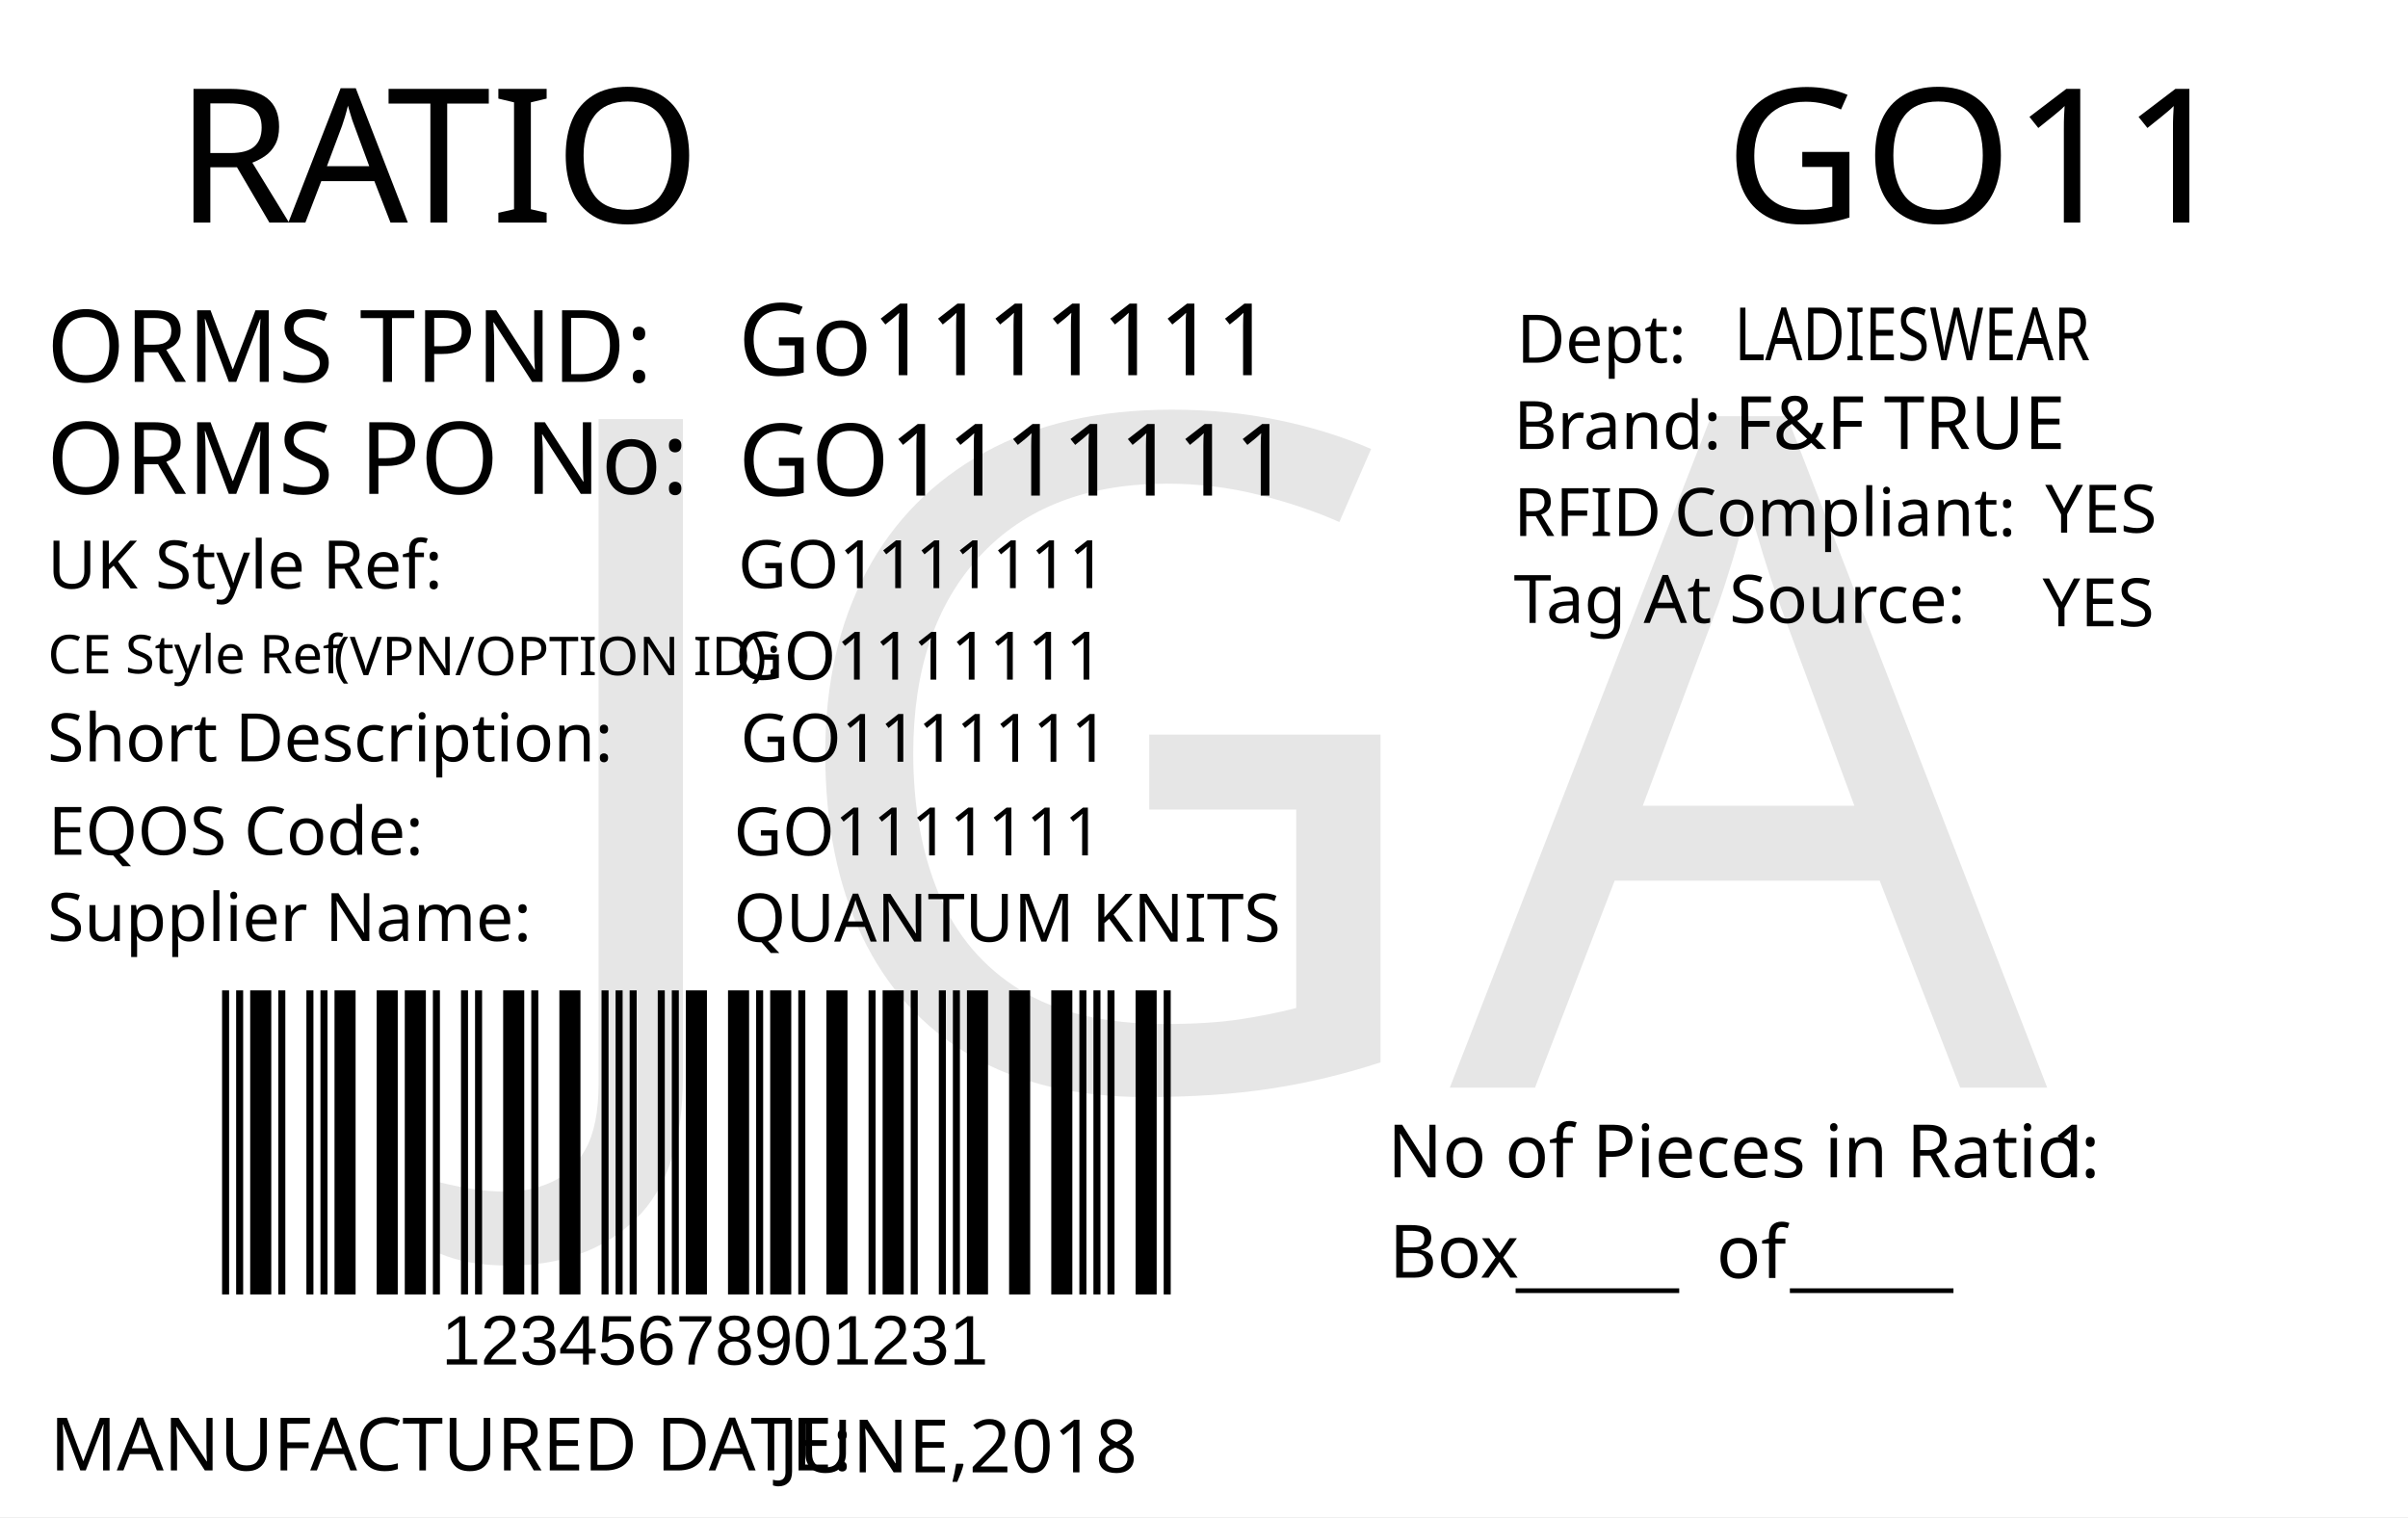
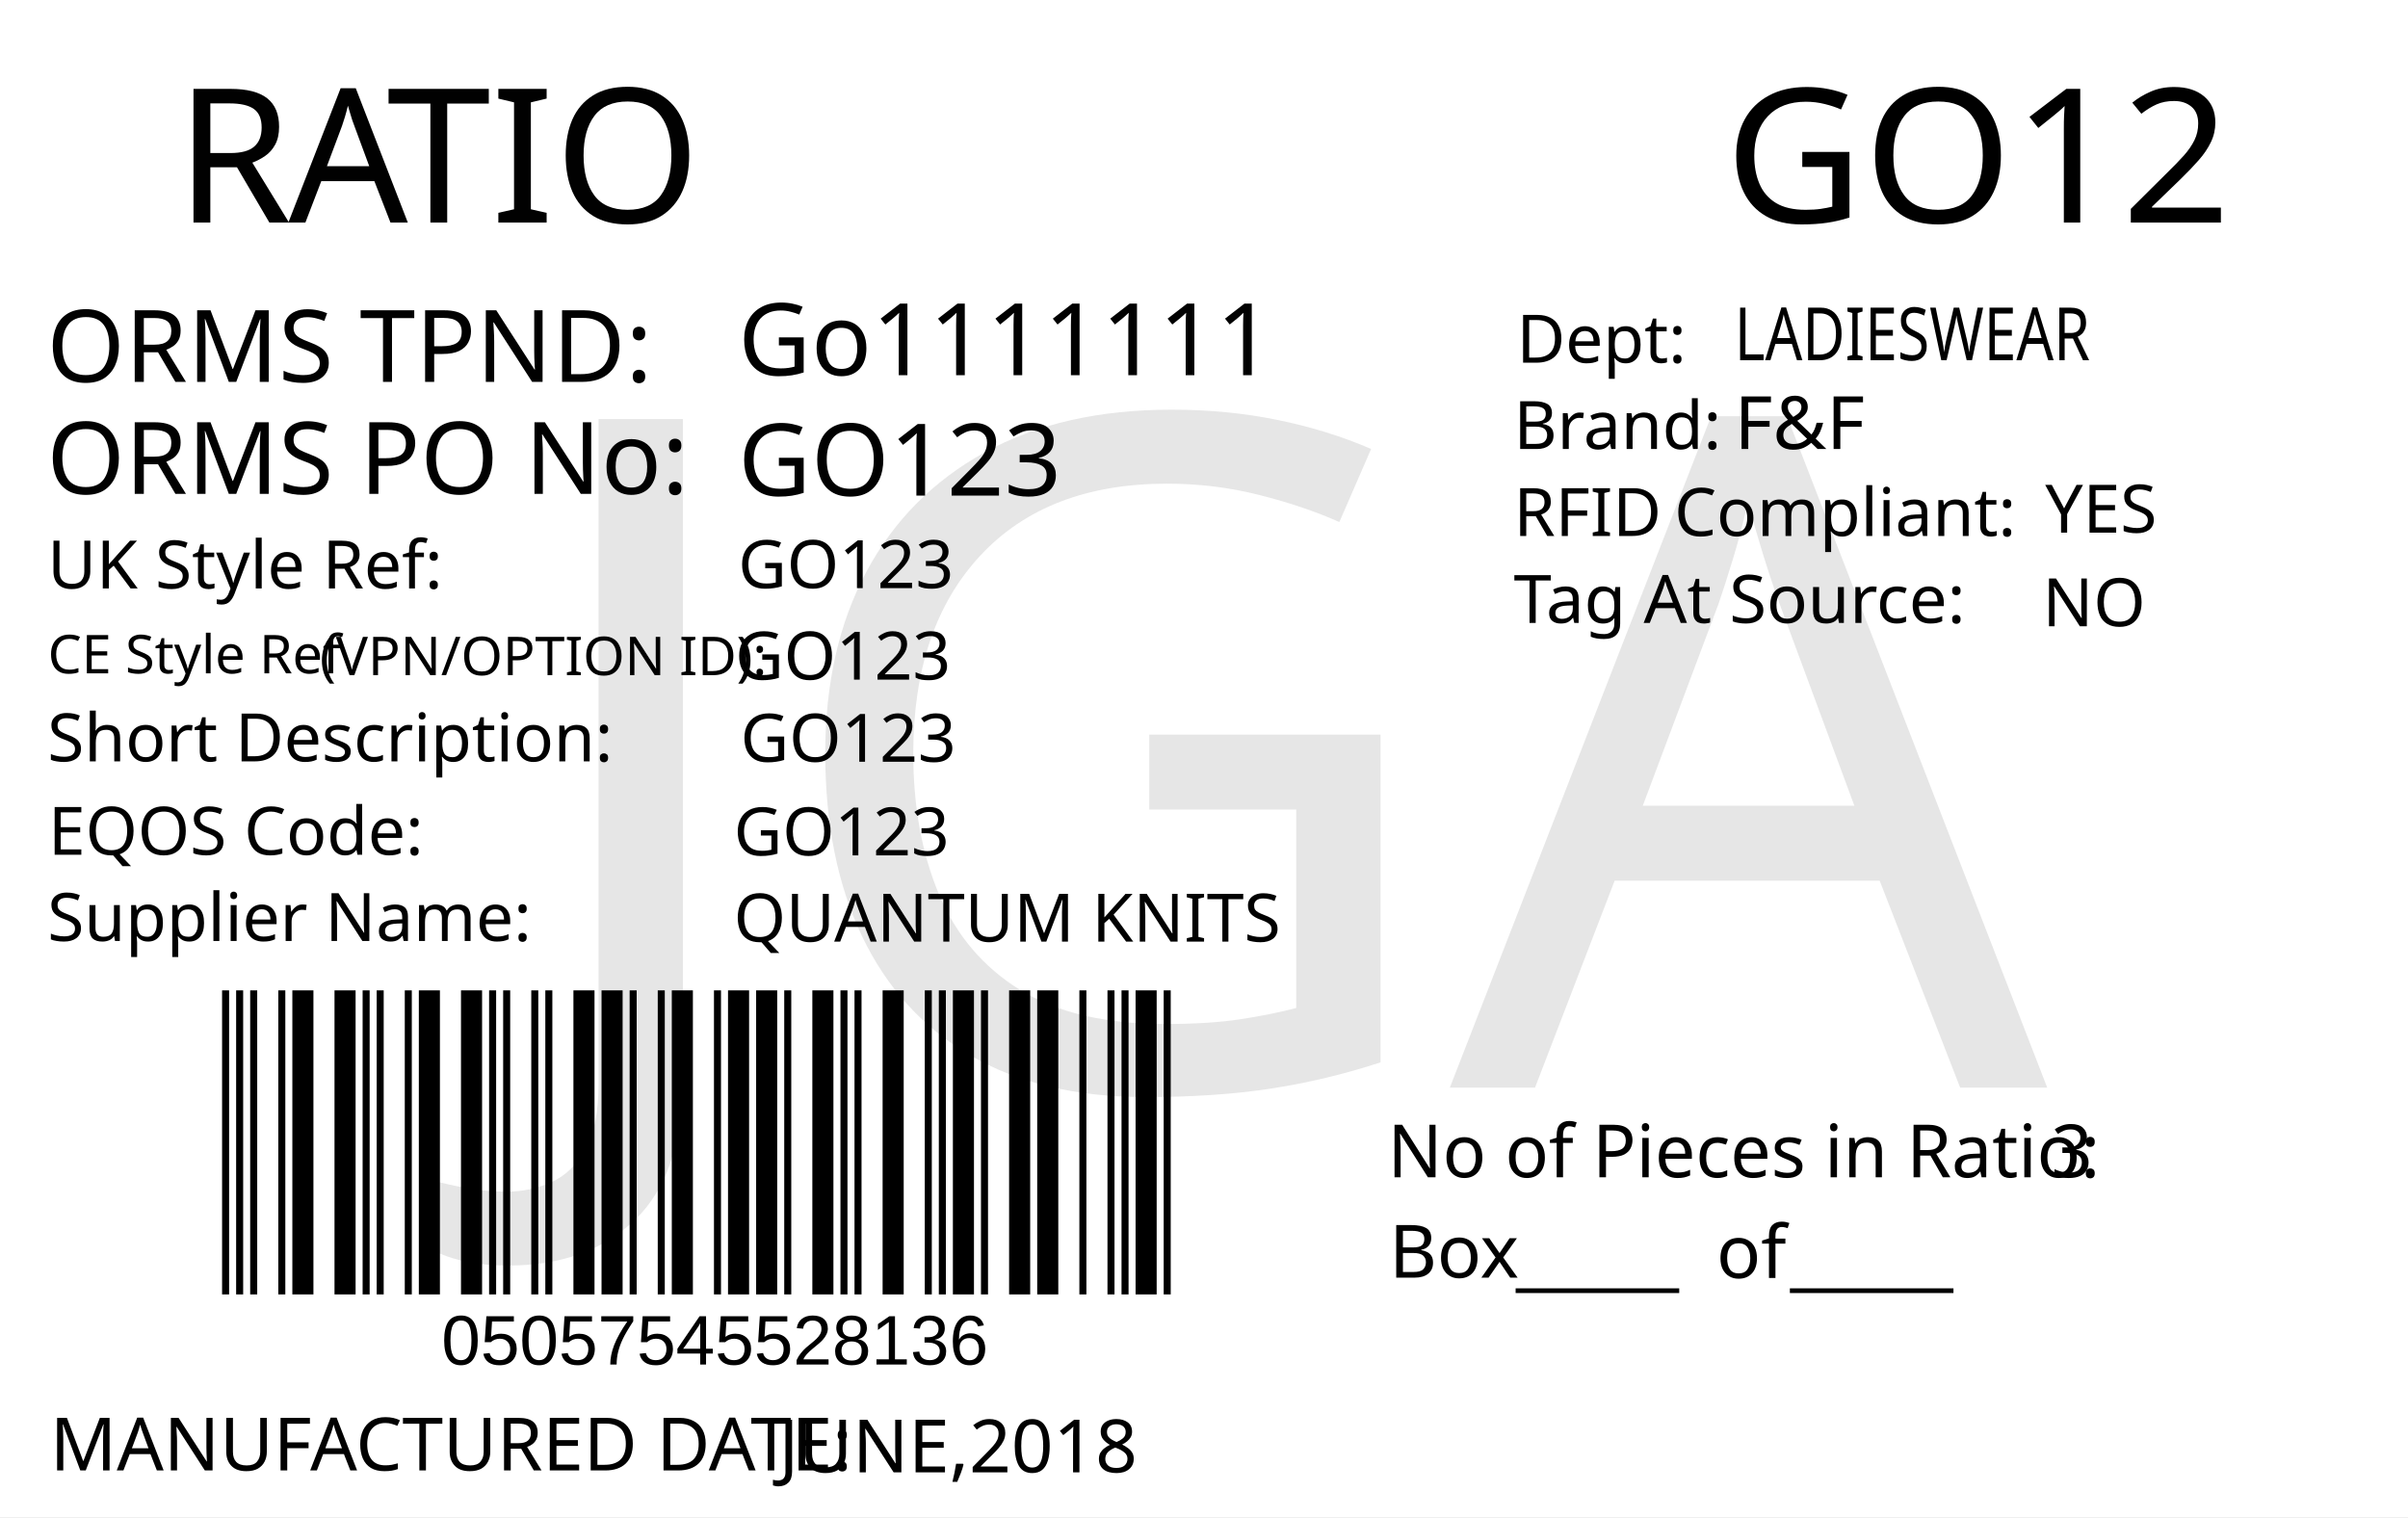
<svg xmlns="http://www.w3.org/2000/svg" version="1.1" id="Layer_1" x="0px" y="0px" viewBox="0 0 360 226.8" style="enable-background:new 0 0 360 226.8;" xml:space="preserve">
  <g>
    <rect y="0" style="fill:#FFFFFF;" width="360" height="226.8" />
  </g>
  <g>
    <text transform="matrix(1 0 0 1 26.2101 33.2706)" style="fill:#010101; font-family:'FranklinGothicBT-RomanCondensed', FrankGoth Cn BT; font-size:28px;">R</text>
    <text transform="matrix(1 0 0 1 43.1101 33.2706)" style="fill:#010101; font-family:'FranklinGothicBT-RomanCondensed', FrankGoth Cn BT; font-size:28px;">A</text>
    <text transform="matrix(1 0 0 1 57.8101 33.2706)" style="fill:#010101; font-family:'FranklinGothicBT-RomanCondensed', FrankGoth Cn BT; font-size:28px;">TIO</text>
  </g>
  <text transform="matrix(0.9824 0 0 1 207.4434 176.0099)" style="fill:#010101; font-family:'FranklinGothicBT-RomanCondensed', FrankGoth Cn BT; font-size:11px;">No of Pieces in Ratio:</text>
  <text transform="matrix(1 0 0 1 207.6777 191.0099)" style="fill:#010101; font-family:'FranklinGothicBT-RomanCondensed', FrankGoth Cn BT; font-size:11px;">Box</text>
-   <text transform="matrix(0.9824 0 0 1 306.6689 176.0099)" style="fill:#010101; font-family:'FranklinGothicBT-RomanCondensed', FrankGoth Cn BT; font-size:11px;" id="pieces_in_ratio">1</text>
-   <text transform="matrix(1.0186 0 0 1 257.8419 33.272)" style="font-family:'FranklinGothicBT-RomanCondensed', FrankGoth Cn BT; font-size:28px;" id="season_code">GO11</text>
+   <text transform="matrix(0.9824 0 0 1 306.6689 176.0099)" style="fill:#010101; font-family:'FranklinGothicBT-RomanCondensed', FrankGoth Cn BT; font-size:11px;" id="pieces_in_ratio">3</text>
+   <text transform="matrix(1.0186 0 0 1 257.8419 33.272)" style="font-family:'FranklinGothicBT-RomanCondensed', FrankGoth Cn BT; font-size:28px;" id="season_code">GO12</text>
  <g width="391" height="178" transform="matrix(0.3625 0 0 0.2548 30 129.001)" id="barcode">
    <svg id="ean-13" width="408.900px" height="328.02px" x="0px" y="0px" viewBox="0 0 463 222" version="1.1" font-size="30px" font-family="frankgothcnbt" style="transform: translate(0px, 0px);">
      <rect x="0" y="0" width="463" height="222" style="fill:#ffffff;" />
      <g transform="translate(10, 10)" style="fill:#000000;">
        <rect x="0" y="0" width="3.281" height="202" />
        <rect x="6.563" y="0" width="3.281" height="202" />
-         <rect x="13.126" y="0" width="9.844" height="202" />
+         <rect x="13.126" y="0" width="3.281" height="202" />
        <rect x="26.252" y="0" width="3.281" height="202" />
-         <rect x="39.378" y="0" width="3.281" height="202" />
-         <rect x="45.941" y="0" width="3.281" height="202" />
+         <rect x="32.815" y="0" width="9.844" height="202" />
        <rect x="52.504" y="0" width="9.844" height="202" />
-         <rect x="72.193" y="0" width="9.844" height="202" />
-         <rect x="85.318" y="0" width="9.844" height="202" />
-         <rect x="98.444" y="0" width="3.281" height="202" />
-         <rect x="111.57" y="0" width="3.281" height="202" />
-         <rect x="118.133" y="0" width="3.281" height="202" />
-         <rect x="131.259" y="0" width="9.844" height="202" />
+         <rect x="65.63" y="0" width="3.281" height="202" />
+         <rect x="72.193" y="0" width="3.281" height="202" />
+         <rect x="85.318" y="0" width="3.281" height="202" />
+         <rect x="91.881" y="0" width="9.844" height="202" />
+         <rect x="111.57" y="0" width="9.844" height="202" />
+         <rect x="124.696" y="0" width="3.281" height="202" />
+         <rect x="131.259" y="0" width="3.281" height="202" />
        <rect x="144.385" y="0" width="3.281" height="202" />
-         <rect x="157.511" y="0" width="9.844" height="202" />
-         <rect x="177.2" y="0" width="3.281" height="202" />
-         <rect x="183.763" y="0" width="3.281" height="202" />
+         <rect x="150.948" y="0" width="3.281" height="202" />
+         <rect x="164.074" y="0" width="9.844" height="202" />
+         <rect x="177.2" y="0" width="9.844" height="202" />
        <rect x="190.326" y="0" width="3.281" height="202" />
        <rect x="203.452" y="0" width="3.281" height="202" />
-         <rect x="210.015" y="0" width="3.281" height="202" />
-         <rect x="216.578" y="0" width="9.844" height="202" />
+         <rect x="210.015" y="0" width="9.844" height="202" />
+         <rect x="229.704" y="0" width="3.281" height="202" />
        <rect x="236.267" y="0" width="9.844" height="202" />
-         <rect x="249.392" y="0" width="3.281" height="202" />
-         <rect x="255.955" y="0" width="9.844" height="202" />
-         <rect x="269.081" y="0" width="3.281" height="202" />
-         <rect x="282.207" y="0" width="9.844" height="202" />
-         <rect x="301.896" y="0" width="3.281" height="202" />
+         <rect x="249.392" y="0" width="9.844" height="202" />
+         <rect x="262.518" y="0" width="3.281" height="202" />
+         <rect x="275.644" y="0" width="9.844" height="202" />
+         <rect x="288.77" y="0" width="3.281" height="202" />
+         <rect x="295.333" y="0" width="3.281" height="202" />
        <rect x="308.459" y="0" width="9.844" height="202" />
-         <rect x="321.585" y="0" width="3.281" height="202" />
+         <rect x="328.148" y="0" width="3.281" height="202" />
        <rect x="334.711" y="0" width="3.281" height="202" />
-         <rect x="341.274" y="0" width="3.281" height="202" />
-         <rect x="347.837" y="0" width="9.844" height="202" />
+         <rect x="341.274" y="0" width="9.844" height="202" />
+         <rect x="354.4" y="0" width="3.281" height="202" />
        <rect x="367.526" y="0" width="9.844" height="202" />
-         <rect x="387.215" y="0" width="9.844" height="202" />
+         <rect x="380.652" y="0" width="9.844" height="202" />
        <rect x="400.341" y="0" width="3.281" height="202" />
-         <rect x="406.904" y="0" width="3.281" height="202" />
        <rect x="413.466" y="0" width="3.281" height="202" />
+         <rect x="420.029" y="0" width="3.281" height="202" />
        <rect x="426.592" y="0" width="9.844" height="202" />
        <rect x="439.718" y="0" width="3.281" height="202" />
      </g>
    </svg>
  </g>
  <text transform="matrix(1 0 0 1 226.6045 191.6242)" style="font-family:'FranklinGothicBT-RomanCondensed', FrankGoth Cn BT; font-size:11px;">_____</text>
  <text transform="matrix(1 0 0 1 267.6045 191.6242)" style="font-family:'FranklinGothicBT-RomanCondensed', FrankGoth Cn BT; font-size:11px;">_____</text>
  <text transform="matrix(1 0 0 1 256.6045 191.0617)" style="font-family:'FranklinGothicBT-RomanCondensed', FrankGoth Cn BT; font-size:11px;">of</text>
-   <text transform="matrix(1 0 0 1 66 204.0012)" style="font-family:Myriad, Myriad Roman, Arial, sans-serif; font-size:10.5px;" id="barcode_number">12345678901231</text>
+   <text transform="matrix(1 0 0 1 66 204.0012)" style="font-family:Myriad, Myriad Roman, Arial, sans-serif; font-size:10.5px;" id="barcode_number">05057545528136</text>
  <text transform="matrix(1 0 0 1 6.9752 57.0918)" style="fill:#010101; font-family:'FranklinGothicBT-RomanCondensed', FrankGoth Cn BT; font-size:15px;">ORMS TPND: </text>
  <text id="tpnd" transform="matrix(1 0 0 1 110.337 56.0918)" style="fill:#010101; font-family:'FranklinGothicBT-RomanCondensed', FrankGoth Cn BT; font-size:15px;">Go1111111</text>
-   <text id="po_number" transform="matrix(1 0 0 1 110.337 74.0918)" style="fill:#010101; font-family:'FranklinGothicBT-RomanCondensed', FrankGoth Cn BT; font-size:15px;">GO1111111</text>
+   <text id="po_number" transform="matrix(1 0 0 1 110.337 74.0918)" style="fill:#010101; font-family:'FranklinGothicBT-RomanCondensed', FrankGoth Cn BT; font-size:15px;">GO123</text>
  <text transform="matrix(1 0 0 1 6.9752 73.8329)" style="fill:#010101; font-family:'FranklinGothicBT-RomanCondensed', FrankGoth Cn BT; font-size:15px;">ORMS PO No: </text>
  <text transform="matrix(1 0 0 1 226.301 67.1268)" style="fill:#010101; font-family:'FranklinGothicBT-RomanCondensed', FrankGoth Cn BT; font-size:10px;">Brand: </text>
-   <text id="brand" transform="matrix(1 0 0 1 259.3065 67.1268)" style="font-family:'FranklinGothicBT-RomanCondensed', FrankGoth Cn BT; font-size:11px;">F&amp;F TRUE</text>
+   <text id="brand" transform="matrix(1 0 0 1 259.3065 67.1268)" style="font-family:'FranklinGothicBT-RomanCondensed', FrankGoth Cn BT; font-size:11px;">F&amp;F</text>
  <text id="rfid" transform="matrix(1 0 0 1 305.7588 79.6275)" style="fill:#010101; font-family:'FranklinGothicBT-RomanCondensed', FrankGoth Cn BT; font-size:10px;">YES</text>
-   <text id="tag_at_source" transform="matrix(1 0 0 1 305.3614 93.6278)" style="fill:#010101; font-family:'FranklinGothicBT-RomanCondensed', FrankGoth Cn BT; font-size:10px;">YES</text>
+   <text id="tag_at_source" transform="matrix(1 0 0 1 305.3614 93.6278)" style="fill:#010101; font-family:'FranklinGothicBT-RomanCondensed', FrankGoth Cn BT; font-size:10px;">NO</text>
  <g>
    <text transform="matrix(1 0 0 1 226.3014 80.1265)" style="fill:#010101; font-family:'FranklinGothicBT-RomanCondensed', FrankGoth Cn BT; font-size:10px;">RFID </text>
    <text transform="matrix(1 0 0 1 250.3014 80.1265)" style="fill:#010101; font-family:'FranklinGothicBT-RomanCondensed', FrankGoth Cn BT; font-size:10px;">Compliant:</text>
  </g>
  <text transform="matrix(1.0159 0 0 1 226.3023 93.126)" style="fill:#010101; font-family:'FranklinGothicBT-RomanCondensed', FrankGoth Cn BT; font-size:10px;">Tag At Source:</text>
  <text transform="matrix(1 0 0 1 226.7367 54.2236)" style="font-family:'FranklinGothicBT-RomanCondensed', FrankGoth Cn BT; font-size:10px;">Dept:</text>
  <text transform="matrix(0.7943 0 0 1 259.3072 53.8575)" style="font-family:'FranklinGothicBT-RomanCondensed', FrankGoth Cn BT; font-size:11px;" id="department">LADIESWEAR</text>
  <text transform="matrix(1 0 0 1 7.4746 219.8343)" style="fill:#010101; font-family:'FranklinGothicBT-RomanCondensed', FrankGoth Cn BT; font-size:11px;">MANUFACTURED DATE: </text>
  <text transform="matrix(1 0 0 1 116.4166 220.1177)" style="fill:#010101; font-family:'FranklinGothicBT-RomanCondensed', FrankGoth Cn BT; font-size:11px;" id="manufactured_date">JUNE,2018</text>
  <text transform="matrix(1 0 0 1 7.0915 87.9772)" style="fill:#010101; font-family:'FranklinGothicBT-RomanCondensed', FrankGoth Cn BT; font-size:10px;">UK Style Ref:</text>
  <text transform="matrix(1 0 0 1 60.5915 87.9772)" style="fill:#010101; font-family:'FranklinGothicBT-RomanCondensed', FrankGoth Cn BT; font-size:10px; letter-spacing:43;"> </text>
  <text transform="matrix(1 0 0 1 106.3915 87.9772)" style="fill:#010101; font-family:'FranklinGothicBT-RomanCondensed', FrankGoth Cn BT; font-size:10px;"> </text>
-   <text transform="matrix(1 0 0 1 47.8127 100.9358)" style="font-family:'FranklinGothicBT-RomanCondensed', FrankGoth Cn BT; font-size:8px;"> (VPN/OPTION ID): </text>
+   <text transform="matrix(1 0 0 1 47.8127 100.9358)" style="font-family:'FranklinGothicBT-RomanCondensed', FrankGoth Cn BT; font-size:8px;">(VPN/OPTION ID): </text>
  <text transform="matrix(1 0 0 1 7.1484 100.6662)" style="font-family:'FranklinGothicBT-RomanCondensed', FrankGoth Cn BT; font-size:8px;">CE Style Ref</text>
  <text transform="matrix(1 0 0 1 7.0915 113.8258)" style="fill:#010101; font-family:'FranklinGothicBT-RomanCondensed', FrankGoth Cn BT; font-size:10px;">Short Description:</text>
  <text transform="matrix(1 0 0 1 81.3915 113.8258)" style="fill:#010101; font-family:'FranklinGothicBT-RomanCondensed', FrankGoth Cn BT; font-size:10px; letter-spacing:5;"> </text>
  <text transform="matrix(1 0 0 1 90.1915 113.8258)" style="fill:#010101; font-family:'FranklinGothicBT-RomanCondensed', FrankGoth Cn BT; font-size:10px;"> </text>
  <text transform="matrix(1 0 0 1 7.2047 127.7898)" style="fill:#010101; font-family:'FranklinGothicBT-RomanCondensed', FrankGoth Cn BT; font-size:10px;">EQOS Code:</text>
  <text transform="matrix(1 0 0 1 56.0047 127.7898)" style="fill:#010101; font-family:'FranklinGothicBT-RomanCondensed', FrankGoth Cn BT; font-size:10px; letter-spacing:21;"> </text>
  <text transform="matrix(1 0 0 1 79.8047 127.7898)" style="fill:#010101; font-family:'FranklinGothicBT-RomanCondensed', FrankGoth Cn BT; font-size:10px;"> </text>
  <text transform="matrix(1 0 0 1 7.0915 140.6738)" style="fill:#010101; font-family:'FranklinGothicBT-RomanCondensed', FrankGoth Cn BT; font-size:10px;">Supplier Name:</text>
  <text transform="matrix(1 0 0 1 68.9915 140.6738)" style="fill:#010101; font-family:'FranklinGothicBT-RomanCondensed', FrankGoth Cn BT; font-size:10px; letter-spacing:18;"> </text>
  <text transform="matrix(1 0 0 1 89.9915 140.6738)" style="fill:#010101; font-family:'FranklinGothicBT-RomanCondensed', FrankGoth Cn BT; font-size:10px;"> </text>
-   <text id="uk_style" transform="matrix(1 0 0 1 110.3394 87.9231)" style="fill:#010101; font-family:'FranklinGothicBT-RomanCondensed', FrankGoth Cn BT; font-size:10px;">GO1111111</text>
-   <text id="ce_style" transform="matrix(1 0 0 1 109.8976 101.6034)" style="fill:#010101; font-family:'FranklinGothicBT-RomanCondensed', FrankGoth Cn BT; font-size:10px;">GO1111111</text>
-   <text id="eqos" transform="matrix(1 0 0 1 109.6879 127.8833)" style="fill:#010101; font-family:'FranklinGothicBT-RomanCondensed', FrankGoth Cn BT; font-size:10px;">GO1111111</text>
+   <text id="uk_style" transform="matrix(1 0 0 1 110.3394 87.9231)" style="fill:#010101; font-family:'FranklinGothicBT-RomanCondensed', FrankGoth Cn BT; font-size:10px;">GO123</text>
+   <text id="ce_style" transform="matrix(1 0 0 1 109.8976 101.6034)" style="fill:#010101; font-family:'FranklinGothicBT-RomanCondensed', FrankGoth Cn BT; font-size:10px;">GO123</text>
+   <text id="eqos" transform="matrix(1 0 0 1 109.6879 127.8833)" style="fill:#010101; font-family:'FranklinGothicBT-RomanCondensed', FrankGoth Cn BT; font-size:10px;">GO123</text>
  <text id="supplier" transform="matrix(1 0 0 1 109.6879 140.7748)" style="fill:#010101; font-family:'FranklinGothicBT-RomanCondensed', FrankGoth Cn BT; font-size:10px;">QUANTUM KNITS</text>
-   <text id="description" transform="matrix(1 0 0 1 110.6874 113.8823)" style="fill:#010101; font-family:'FranklinGothicBT-RomanCondensed', FrankGoth Cn BT; font-size:10px;">GO1111111</text>
+   <text id="description" transform="matrix(1 0 0 1 110.6874 113.8823)" style="fill:#010101; font-family:'FranklinGothicBT-RomanCondensed', FrankGoth Cn BT; font-size:10px;">GO123</text>
  <text transform="matrix(1 0 0 1 76.6108 162.606)" style="font-family:'FranklinGothicBT-RomanCondensed', FrankGoth Cn BT; font-size:140px;opacity: 0.1;" id="watermark">JGA</text>
</svg>
